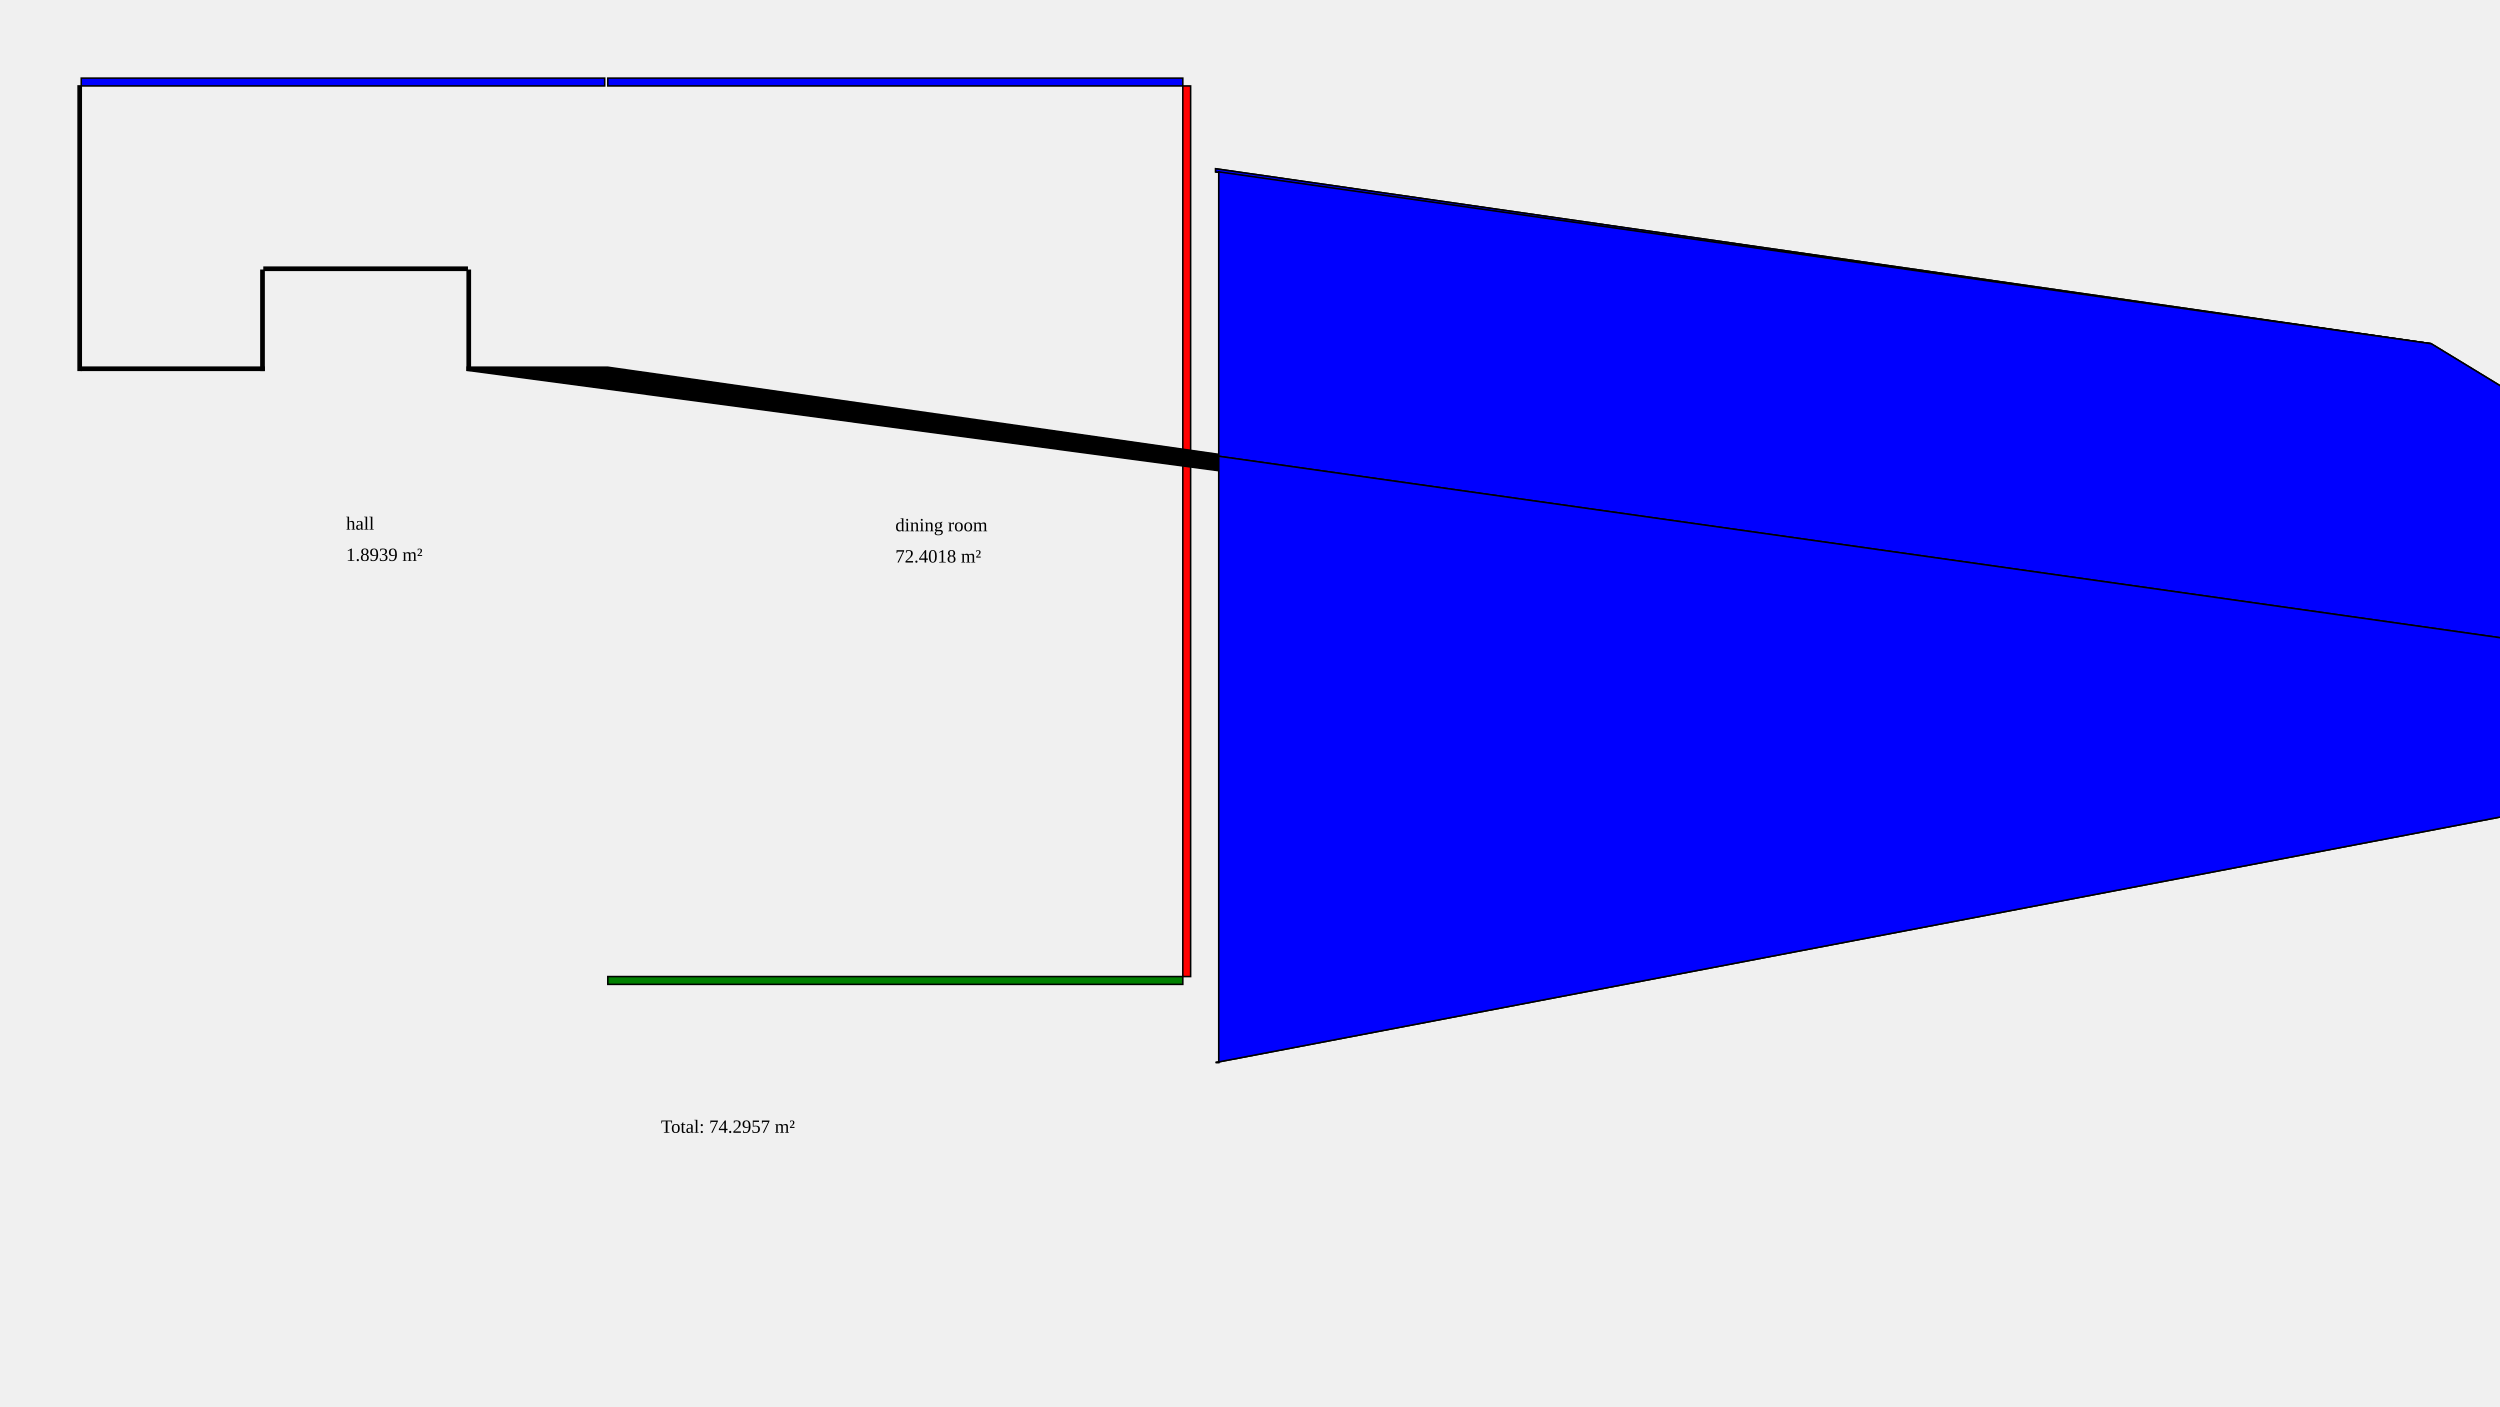
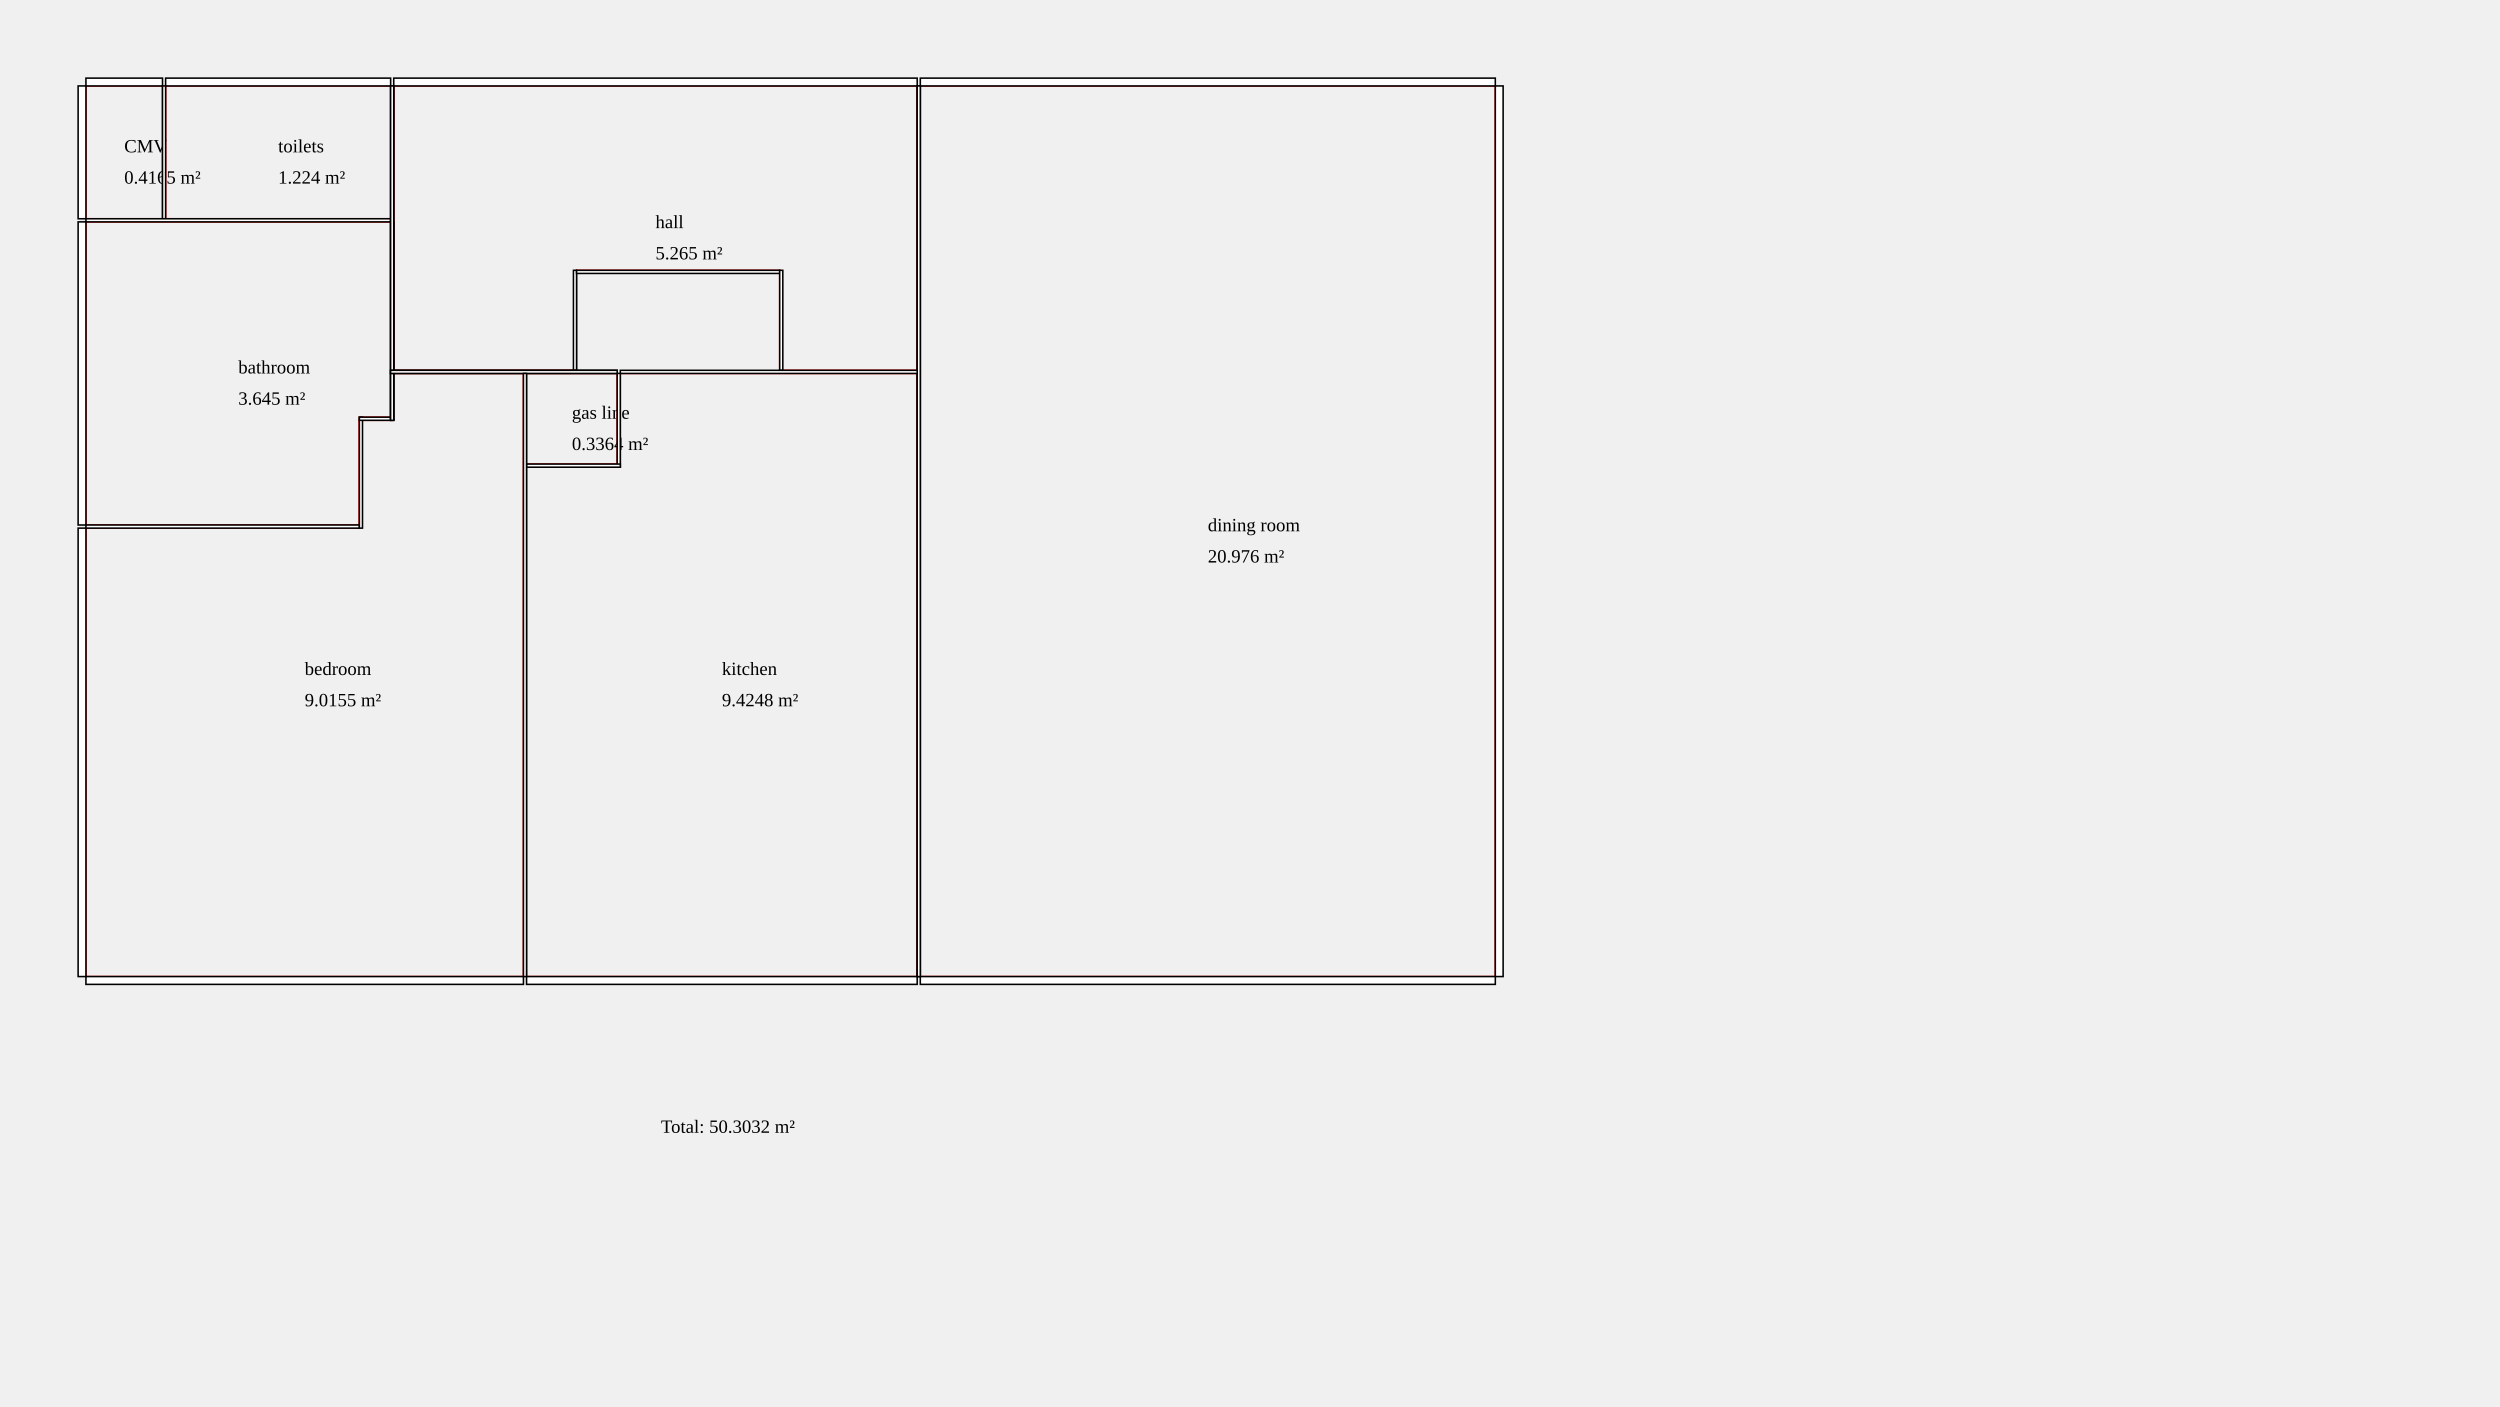
<svg xmlns="http://www.w3.org/2000/svg" width="1600" height="900" version="1.1">
  <style>
.show_hover {
-     opacity: 0.0;
+     fill: transparent;
}
.show_hover:hover {
-     opacity: 1.0;
+     fill: gainsboro;
}
- 
- .floor {
-     fill: gainsboro;
- }</style>
+ </style>
  <defs>
    <pattern id="tiles" x="0" y="0" width="20" height="20" patternUnits="userSpaceOnUse">
      <rect width="20" height="20" fill="#fff" />
      <rect width="10" height="10" fill="#ccc" />
      <rect x="10" y="10" width="10" height="10" fill="#ccc" />
    </pattern>
    <pattern id="blueprint" x="0" y="0" width="100" height="100" patternUnits="userSpaceOnUse">
      <rect width="100" height="100" fill="#d5e8f6" />
      <g fill="#b9cfdf">
        <rect width="100" height="1" y="20" />
        <rect width="100" height="1" y="40" />
        <rect width="100" height="1" y="60" />
        <rect width="100" height="1" y="80" />
        <rect width="1" height="100" x="20" />
        <rect width="1" height="100" x="40" />
        <rect width="1" height="100" x="60" />
        <rect width="1" height="100" x="80" />
      </g>
      <rect width="100" height="100" fill="none" stroke-width="2" stroke="#fff" />
    </pattern>
    <pattern id="carbon" x="0" y="0" width="15" height="15" patternUnits="userSpaceOnUse">
      <rect width="50" height="50" fill="#282828" />
      <circle cx="3" cy="4.3" r="1.8" fill="#393939" />
      <circle cx="3" cy="3" r="1.8" fill="black" />
      <circle cx="10.5" cy="12.5" r="1.8" fill="#393939" />
      <circle cx="10.5" cy="11.3" r="1.8" fill="black" />
    </pattern>
  </defs>
-   <polygon points="389.0,55.0 757.0,55.0 757.0,50.0 389.0,50.0 757.0,55.0 757.0,625.0 762.0,625.0 762.0,55.0 757.0,625.0 389.0,625.0 389.0,630.0 757.0,630.0 778.0,110.0 1556.0,220.0 778.0,108.0 778.0,108.0 1945.0,457.0 780.0,292.0 780.0,110.0 778.0,680.0 780.0,680.0 780.0,292.0" fill="white" class="show_hover " />
-   <polygon points="389.0,55.0 757.0,55.0 757.0,50.0 389.0,50.0" stroke="black" fill="blue" />
-   <polygon points="757.0,55.0 757.0,625.0 762.0,625.0 762.0,55.0" stroke="black" fill="red" />
-   <polygon points="757.0,625.0 389.0,625.0 389.0,630.0 757.0,630.0" stroke="black" fill="green" />
-   <polygon points="778.0,110.0 1556.0,220.0 778.0,108.0 778.0,108.0" stroke="black" fill="blue" />
-   <polygon points="1556.0,220.0 1945.0,457.0 780.0,292.0 780.0,110.0" stroke="black" fill="blue" />
-   <polygon points="1945.0,457.0 778.0,680.0 780.0,680.0 780.0,292.0" stroke="black" fill="blue" />
-   <text x="573.0" y="340.0">dining room</text>
-   <text x="573.0" y="360.0">72.4018 m²</text>
-   <polygon points="387.0,55.0 52.0,55.0 52.0,50.0 387.0,50.0 52.0,55.0 52.0,237.0 50.0,237.0 50.0,55.0 52.0,237.0 169.0,237.0 169.0,235.0 52.0,235.0 169.0,237.0 169.0,173.0 167.0,173.0 167.0,237.0 169.0,173.0 299.0,173.0 299.0,171.0 169.0,171.0 299.0,173.0 299.0,237.0 301.0,237.0 301.0,173.0 299.0,237.0 1945.0,457.0 389.0,235.0 299.0,235.0" fill="white" class="show_hover " />
-   <polygon points="387.0,55.0 52.0,55.0 52.0,50.0 387.0,50.0" stroke="black" fill="blue" />
-   <polygon points="52.0,55.0 52.0,237.0 50.0,237.0 50.0,55.0" stroke="black" />
-   <polygon points="52.0,237.0 169.0,237.0 169.0,235.0 52.0,235.0" stroke="black" />
-   <polygon points="169.0,237.0 169.0,173.0 167.0,173.0 167.0,237.0" stroke="black" />
-   <polygon points="169.0,173.0 299.0,173.0 299.0,171.0 169.0,171.0" stroke="black" />
-   <polygon points="299.0,173.0 299.0,237.0 301.0,237.0 301.0,173.0" stroke="black" />
-   <polygon points="299.0,237.0 1945.0,457.0 389.0,235.0 299.0,235.0" stroke="black" />
-   <polygon points="778.0,110.0 1556.0,220.0 778.0,108.0 778.0,108.0" stroke="black" fill="blue" />
-   <polygon points="1556.0,220.0 1945.0,457.0 780.0,292.0 780.0,110.0" stroke="black" fill="blue" />
-   <polygon points="1945.0,457.0 778.0,680.0 780.0,680.0 780.0,292.0" stroke="black" fill="blue" />
-   <text x="221.5" y="339.0">hall</text>
-   <text x="221.5" y="359.0">1.8939 m²</text>
-   <text x="423.0" y="725.0">Total: 74.2957 m²</text>
+   <polygon points="589.0,55.0 957.0,55.0 957.0,625.0 589.0,625.0" stroke="red" class="show_hover " />
+   <text x="773.0" y="340.0">dining room</text>
+   <text x="773.0" y="360.0">20.976 m²</text>
+   <polygon points="587.0,55.0 252.0,55.0 252.0,237.0 369.0,237.0 369.0,173.0 499.0,173.0 499.0,237.0 587.0,237.0" stroke="red" class="show_hover " />
+   <text x="419.5" y="146.0">hall</text>
+   <text x="419.5" y="166.0">5.265 m²</text>
+   <polygon points="250.0,55.0 250.0,140.0 106.0,140.0 106.0,55.0" stroke="red" class="show_hover " />
+   <text x="178.0" y="97.5">toilets</text>
+   <text x="178.0" y="117.5">1.224 m²</text>
+   <polygon points="104.0,55.0 104.0,140.0 55.0,140.0 55.0,55.0" stroke="red" class="show_hover " />
+   <text x="79.5" y="97.5">CMV</text>
+   <text x="79.5" y="117.5">0.4165 m²</text>
+   <polygon points="250.0,142.0 55.0,142.0 55.0,336.0 230.0,336.0 230.0,267.0 250.0,267.0" stroke="red" class="show_hover " />
+   <text x="152.5" y="239.0">bathroom</text>
+   <text x="152.5" y="259.0">3.645 m²</text>
+   <polygon points="55.0,338.0 230.0,338.0 230.0,269.0 250.0,269.0 250.0,239.0 335.0,239.0 335.0,625.0 55.0,625.0" stroke="red" class="show_hover " />
+   <text x="195.0" y="432.0">bedroom</text>
+   <text x="195.0" y="452.0">9.0155 m²</text>
+   <polygon points="337.0,625.0 587.0,625.0 587.0,239.0 397.0,239.0 397.0,299.0 337.0,299.0 337.0,617.0" stroke="red" class="show_hover " />
+   <text x="462.0" y="432.0">kitchen</text>
+   <text x="462.0" y="452.0">9.4248 m²</text>
+   <polygon points="337.0,239.0 395.0,239.0 395.0,297.0 337.0,297.0" stroke="red" class="show_hover " />
+   <text x="366.0" y="268.0">gas line</text>
+   <text x="366.0" y="288.0">0.3364 m²</text>
+   <polygon points="589.0,55.0 957.0,55.0 957.0,50.0 589.0,50.0" fill="white" stroke="black" />
+   <polygon points="957.0,55.0 957.0,625.0 962.0,625.0 962.0,55.0" fill="white" stroke="black" />
+   <polygon points="957.0,625.0 589.0,625.0 589.0,630.0 957.0,630.0" fill="white" stroke="black" />
+   <polygon points="587.0,55.0 252.0,55.0 252.0,50.0 587.0,50.0" fill="white" stroke="black" />
+   <polygon points="369.0,237.0 369.0,173.0 367.0,173.0 367.0,237.0" fill="white" stroke="black" />
+   <polygon points="369.0,173.0 499.0,173.0 499.0,175.0 369.0,175.0" fill="white" stroke="black" />
+   <polygon points="499.0,173.0 499.0,237.0 501.0,237.0 501.0,173.0" fill="white" stroke="black" />
+   <polygon points="106.0,55.0 250.0,55.0 250.0,50.0 106.0,50.0" fill="white" stroke="black" />
+   <polygon points="55.0,140.0 55.0,55.0 50.0,55.0 50.0,140.0" fill="white" stroke="black" />
+   <polygon points="55.0,55.0 104.0,55.0 104.0,50.0 55.0,50.0" fill="white" stroke="black" />
+   <polygon points="55.0,142.0 55.0,336.0 50.0,336.0 50.0,142.0" fill="white" stroke="black" />
+   <polygon points="335.0,625.0 55.0,625.0 55.0,630.0 335.0,630.0" fill="white" stroke="black" />
+   <polygon points="55.0,625.0 55.0,338.0 50.0,338.0 50.0,625.0" fill="white" stroke="black" />
+   <polygon points="337.0,625.0 587.0,625.0 587.0,630.0 337.0,630.0" fill="white" stroke="black" />
+   <polygon points="106.0,55.0 106.0,140.0 104.0,140.0 104.0,55.0" fill="white" stroke="black" />
+   <polygon points="250.0,142.0 106.0,142.0 104.0,142.0 55.0,142.0 55.0,140.0 104.0,140.0 106.0,140.0 250.0,140.0" fill="white" stroke="black" />
+   <polygon points="55.0,336.0 230.0,336.0 230.0,338.0 55.0,338.0" fill="white" stroke="black" />
+   <polygon points="230.0,338.0 230.0,336.0 230.0,269.0 230.0,267.0 232.0,267.0 232.0,269.0 232.0,336.0 232.0,338.0" fill="white" stroke="black" />
+   <polygon points="230.0,267.0 250.0,267.0 250.0,269.0 230.0,269.0" fill="white" stroke="black" />
+   <polygon points="250.0,269.0 250.0,267.0 250.0,239.0 250.0,142.0 252.0,142.0 252.0,239.0 252.0,267.0 252.0,269.0" fill="white" stroke="black" />
+   <polygon points="250.0,269.0 250.0,267.0 250.0,239.0 250.0,237.0 250.0,142.0 250.0,140.0 250.0,55.0 252.0,55.0 252.0,140.0 252.0,142.0 252.0,237.0 252.0,239.0 252.0,267.0 252.0,269.0" fill="white" stroke="black" />
+   <polygon points="250.0,269.0 250.0,267.0 250.0,239.0 250.0,237.0 250.0,142.0 250.0,140.0 250.0,55.0 252.0,55.0 252.0,140.0 252.0,142.0 252.0,237.0 252.0,239.0 252.0,267.0 252.0,269.0" fill="white" stroke="black" />
+   <polygon points="587.0,625.0 587.0,239.0 587.0,237.0 587.0,55.0 589.0,55.0 589.0,237.0 589.0,239.0 589.0,625.0" fill="white" stroke="black" />
+   <polygon points="587.0,625.0 587.0,239.0 587.0,237.0 587.0,55.0 589.0,55.0 589.0,237.0 589.0,239.0 589.0,625.0" fill="white" stroke="black" />
+   <polygon points="587.0,239.0 499.0,239.0 397.0,239.0 397.0,237.0 499.0,237.0 587.0,237.0" fill="white" stroke="black" />
+   <polygon points="250.0,237.0 252.0,237.0 335.0,237.0 337.0,237.0 369.0,237.0 395.0,237.0 395.0,239.0 369.0,239.0 337.0,239.0 335.0,239.0 252.0,239.0 250.0,239.0" fill="white" stroke="black" />
+   <polygon points="250.0,237.0 252.0,237.0 335.0,237.0 337.0,237.0 369.0,237.0 395.0,237.0 395.0,239.0 369.0,239.0 337.0,239.0 335.0,239.0 252.0,239.0 250.0,239.0" fill="white" stroke="black" />
+   <polygon points="397.0,239.0 397.0,297.0 397.0,299.0 395.0,299.0 395.0,297.0 395.0,239.0" fill="white" stroke="black" />
+   <polygon points="397.0,299.0 395.0,299.0 337.0,299.0 337.0,297.0 395.0,297.0 397.0,297.0" fill="white" stroke="black" />
+   <polygon points="335.0,625.0 335.0,617.0 335.0,299.0 335.0,297.0 335.0,239.0 337.0,239.0 337.0,297.0 337.0,299.0 337.0,617.0 337.0,625.0" fill="white" stroke="black" />
+   <text x="423.0" y="725.0">Total: 50.3032 m²</text>
</svg>
